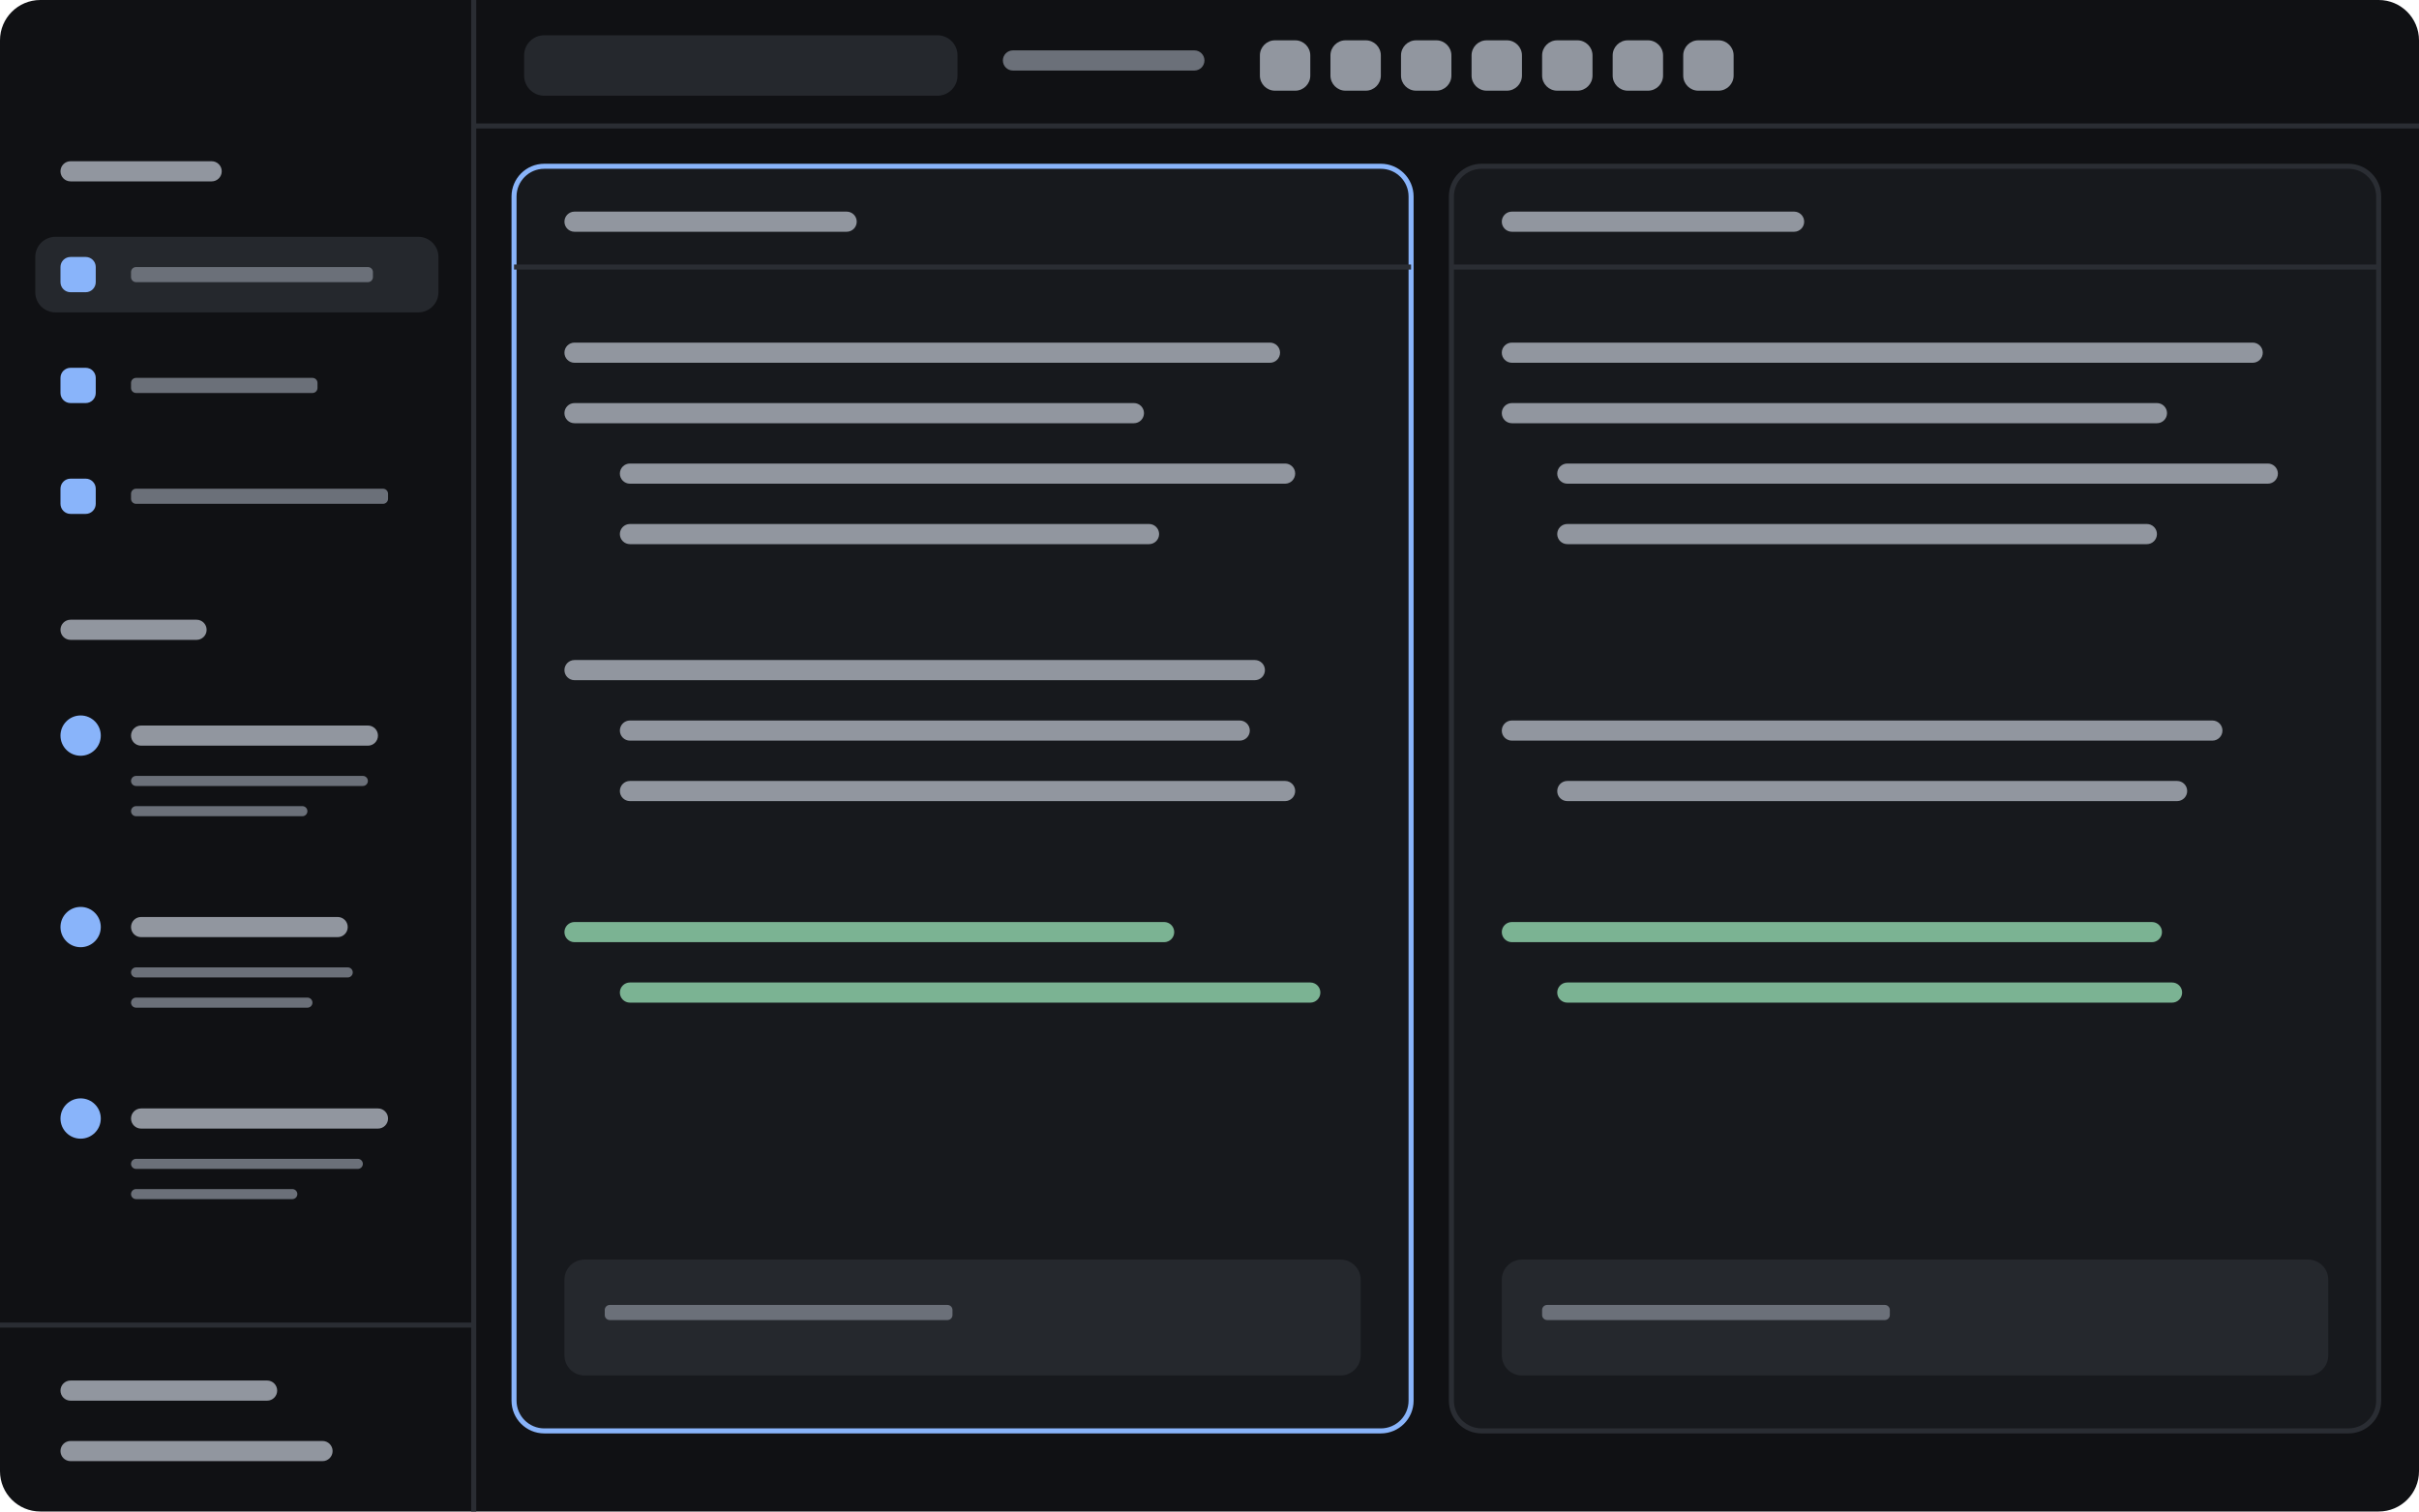
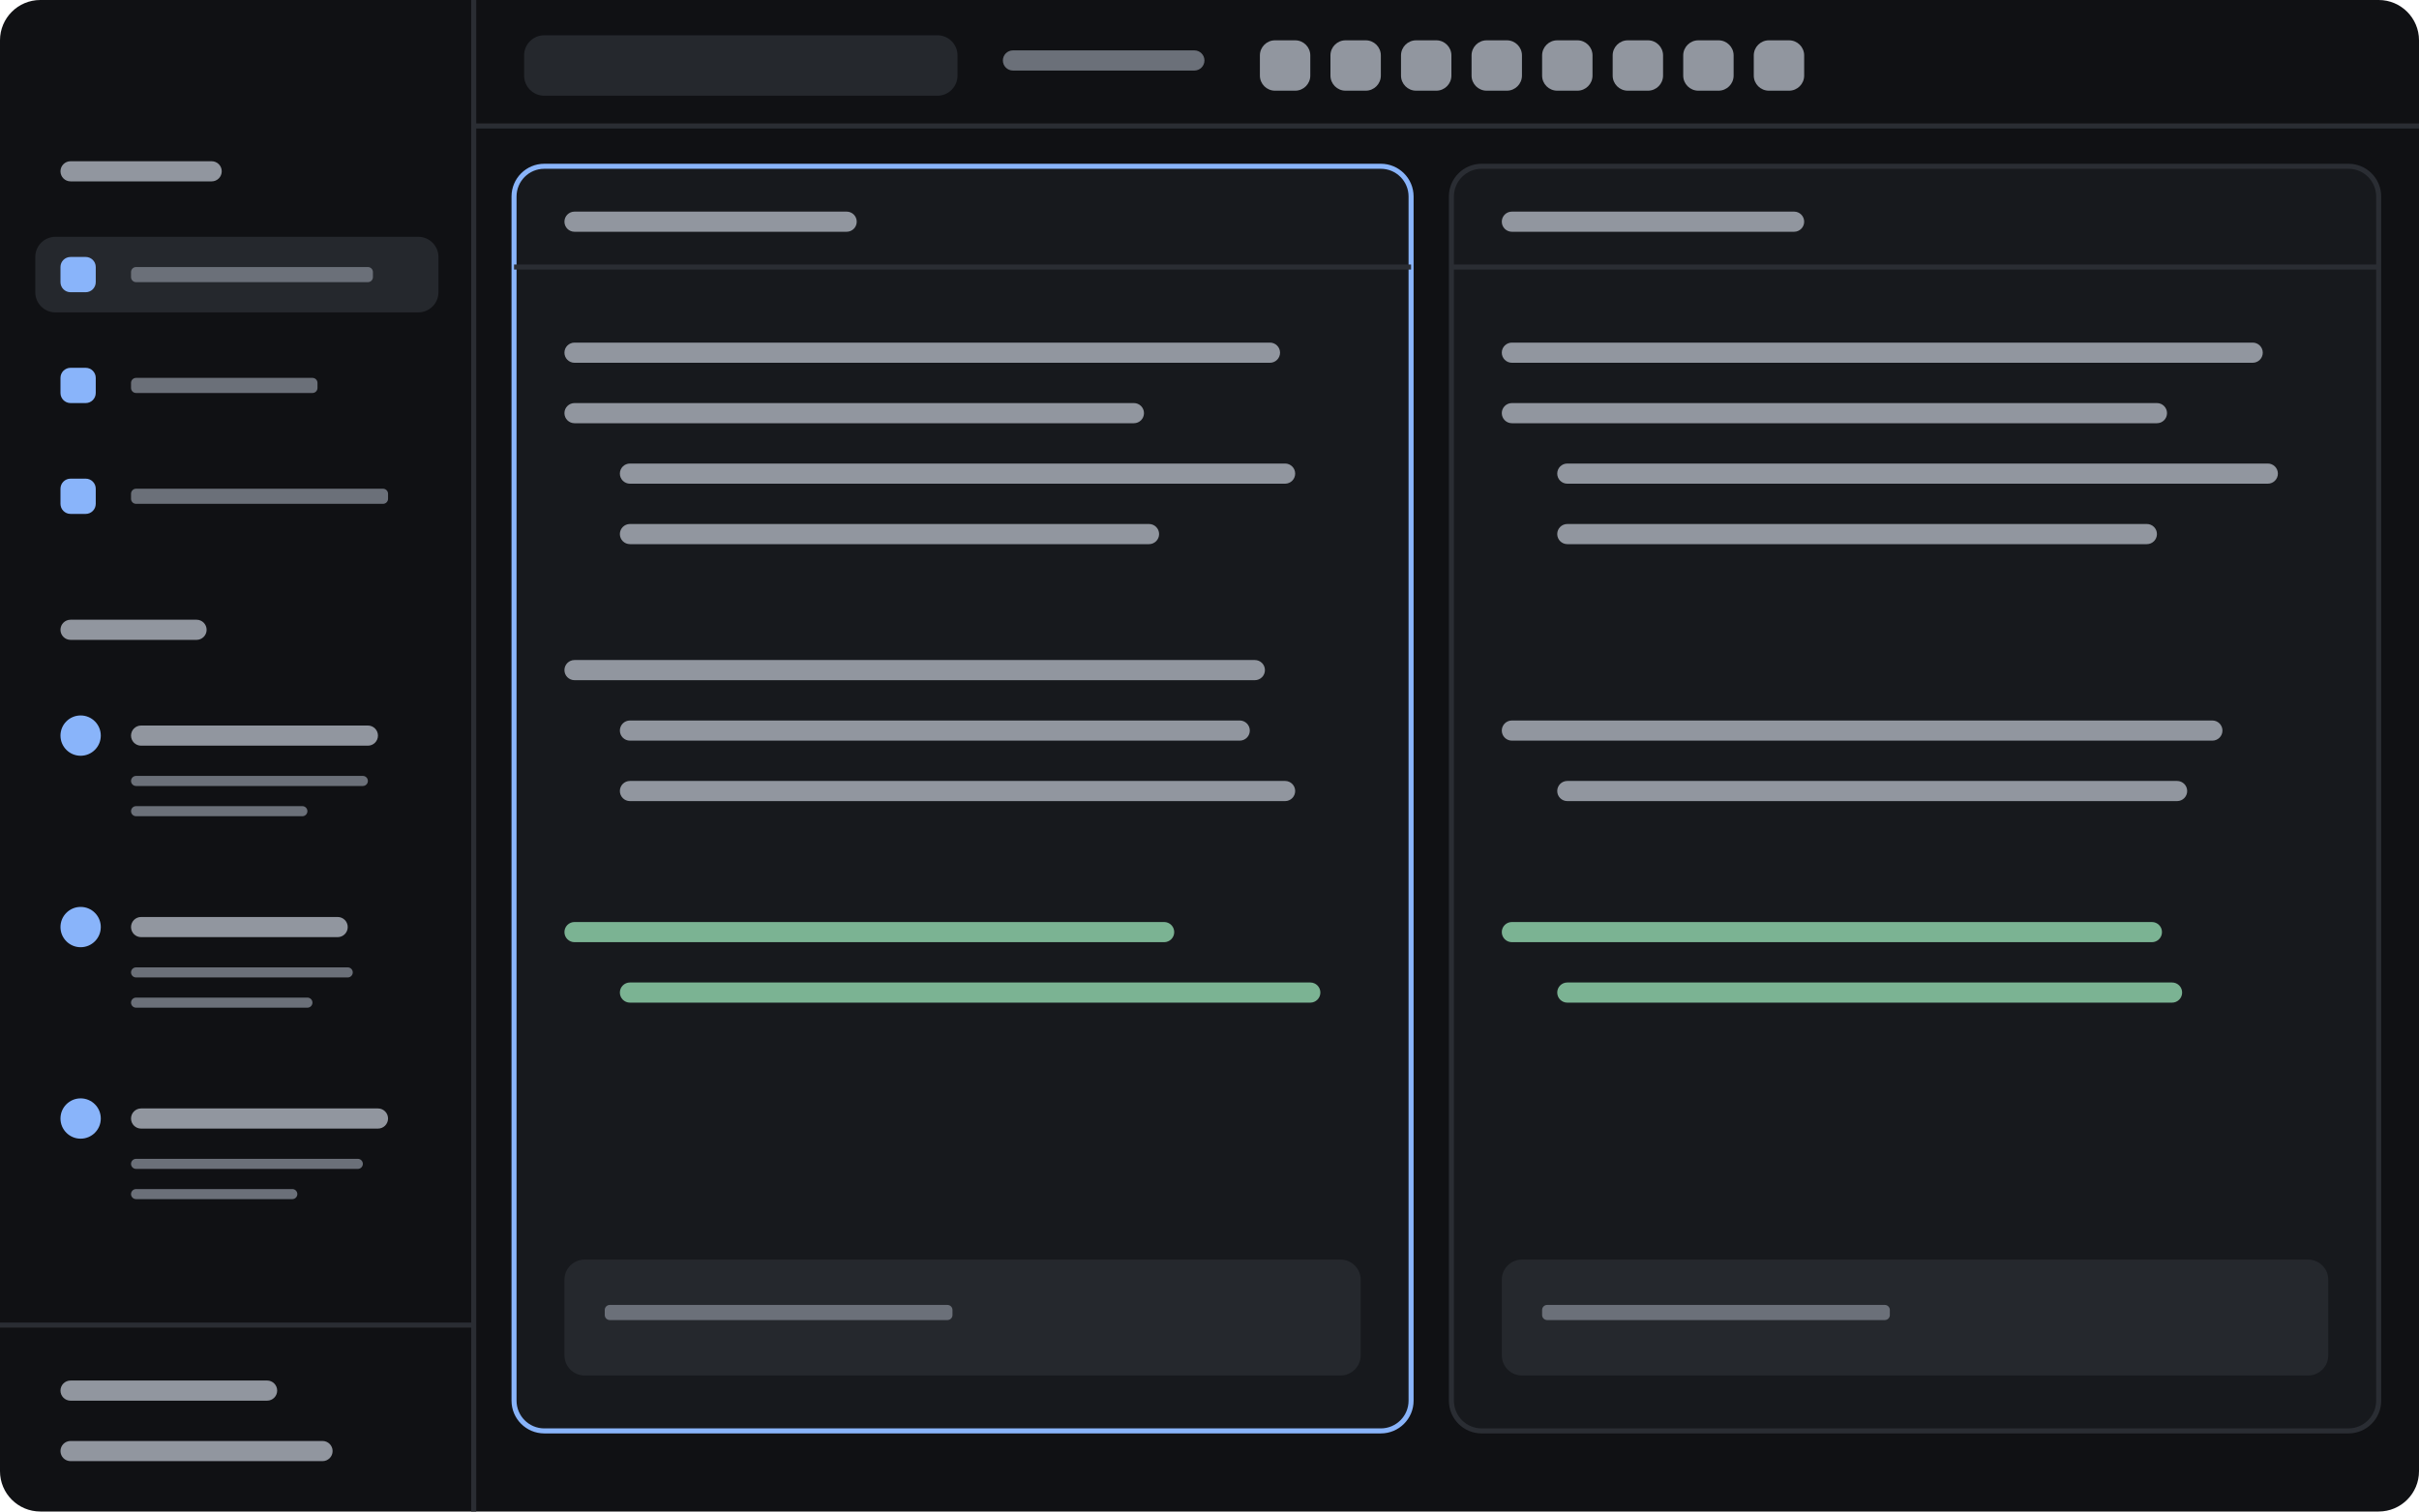
<svg xmlns="http://www.w3.org/2000/svg" viewBox="0 0 480 300" data-view="mission-control-classic">
  <rect width="480" height="300" rx="8" fill="#101114" />
  <path d="M94 0v300M94 25h386M0 263h94" stroke="#2a2d33" />
  <rect x="104" y="7" width="86" height="12" rx="4" fill="#25282d" />
  <rect x="199" y="10" width="40" height="4" rx="2" fill="#6b7079" />
  <g fill="#91969f" data-region="source-buttons">
    <rect data-source="jira" x="250" y="8" width="10" height="10" rx="3" />
    <rect data-source="github" x="264" y="8" width="10" height="10" rx="3" />
    <rect data-source="pulls" x="278" y="8" width="10" height="10" rx="3" />
    <rect data-source="gitlab" x="292" y="8" width="10" height="10" rx="3" />
    <rect data-source="merges" x="306" y="8" width="10" height="10" rx="3" />
-     <rect data-source="sessions" x="320" y="8" width="10" height="10" rx="3" />
-     <rect data-source="control-panel" x="334" y="8" width="10" height="10" rx="3" />
+     <rect data-source="shortcut" x="320" y="8" width="10" height="10" rx="3" />
+     <rect data-source="sessions" x="334" y="8" width="10" height="10" rx="3" />
+     <rect data-source="control-panel" x="348" y="8" width="10" height="10" rx="3" />
  </g>
  <g fill="#91969f">
    <rect x="12" y="32" width="32" height="4" rx="2" />
    <rect x="12" y="123" width="29" height="4" rx="2" />
    <rect x="12" y="274" width="43" height="4" rx="2" />
    <rect x="12" y="286" width="54" height="4" rx="2" />
  </g>
  <rect x="7" y="47" width="80" height="15" rx="4" fill="#25282d" />
  <g fill="#6b7079">
    <rect x="26" y="53" width="48" height="3" rx="1" />
    <rect x="26" y="75" width="37" height="3" rx="1" />
    <rect x="26" y="97" width="51" height="3" rx="1" />
  </g>
  <g fill="#89b4fa">
    <rect x="12" y="51" width="7" height="7" rx="2" />
    <rect x="12" y="73" width="7" height="7" rx="2" />
    <rect x="12" y="95" width="7" height="7" rx="2" />
  </g>
  <g fill="#91969f">
    <rect x="26" y="144" width="49" height="4" rx="2" />
    <rect x="26" y="182" width="43" height="4" rx="2" />
    <rect x="26" y="220" width="51" height="4" rx="2" />
  </g>
  <g fill="#6b7079">
    <rect x="26" y="154" width="47" height="2" rx="1" />
    <rect x="26" y="160" width="35" height="2" rx="1" />
    <rect x="26" y="192" width="44" height="2" rx="1" />
    <rect x="26" y="198" width="36" height="2" rx="1" />
    <rect x="26" y="230" width="46" height="2" rx="1" />
    <rect x="26" y="236" width="33" height="2" rx="1" />
  </g>
  <g fill="#89b4fa">
    <circle cx="16" cy="146" r="4" />
    <circle cx="16" cy="184" r="4" />
    <circle cx="16" cy="222" r="4" />
  </g>
  <rect x="102" y="33" width="178" height="251" rx="6" fill="#17191d" stroke="#89b4fa" />
  <rect x="288" y="33" width="184" height="251" rx="6" fill="#17191d" stroke="#2a2d33" />
  <path d="M102 53h178M288 53h184" stroke="#2a2d33" />
  <g fill="#91969f">
    <rect x="112" y="42" width="58" height="4" rx="2" />
    <rect x="298" y="42" width="60" height="4" rx="2" />
    <rect x="112" y="68" width="142" height="4" rx="2" />
    <rect x="112" y="80" width="115" height="4" rx="2" />
    <rect x="123" y="92" width="134" height="4" rx="2" />
    <rect x="123" y="104" width="107" height="4" rx="2" />
    <rect x="112" y="131" width="139" height="4" rx="2" />
    <rect x="123" y="143" width="125" height="4" rx="2" />
    <rect x="123" y="155" width="134" height="4" rx="2" />
    <rect x="298" y="68" width="151" height="4" rx="2" />
    <rect x="298" y="80" width="132" height="4" rx="2" />
    <rect x="309" y="92" width="143" height="4" rx="2" />
    <rect x="309" y="104" width="119" height="4" rx="2" />
    <rect x="298" y="143" width="143" height="4" rx="2" />
    <rect x="309" y="155" width="125" height="4" rx="2" />
  </g>
  <g fill="#7bb393">
    <rect x="112" y="183" width="121" height="4" rx="2" />
    <rect x="123" y="195" width="139" height="4" rx="2" />
    <rect x="298" y="183" width="131" height="4" rx="2" />
    <rect x="309" y="195" width="124" height="4" rx="2" />
  </g>
  <rect x="112" y="250" width="158" height="23" rx="4" fill="#25282d" />
  <rect x="298" y="250" width="164" height="23" rx="4" fill="#25282d" />
  <g fill="#6b7079">
    <rect x="120" y="259" width="69" height="3" rx="1" />
    <rect x="306" y="259" width="69" height="3" rx="1" />
  </g>
</svg>
